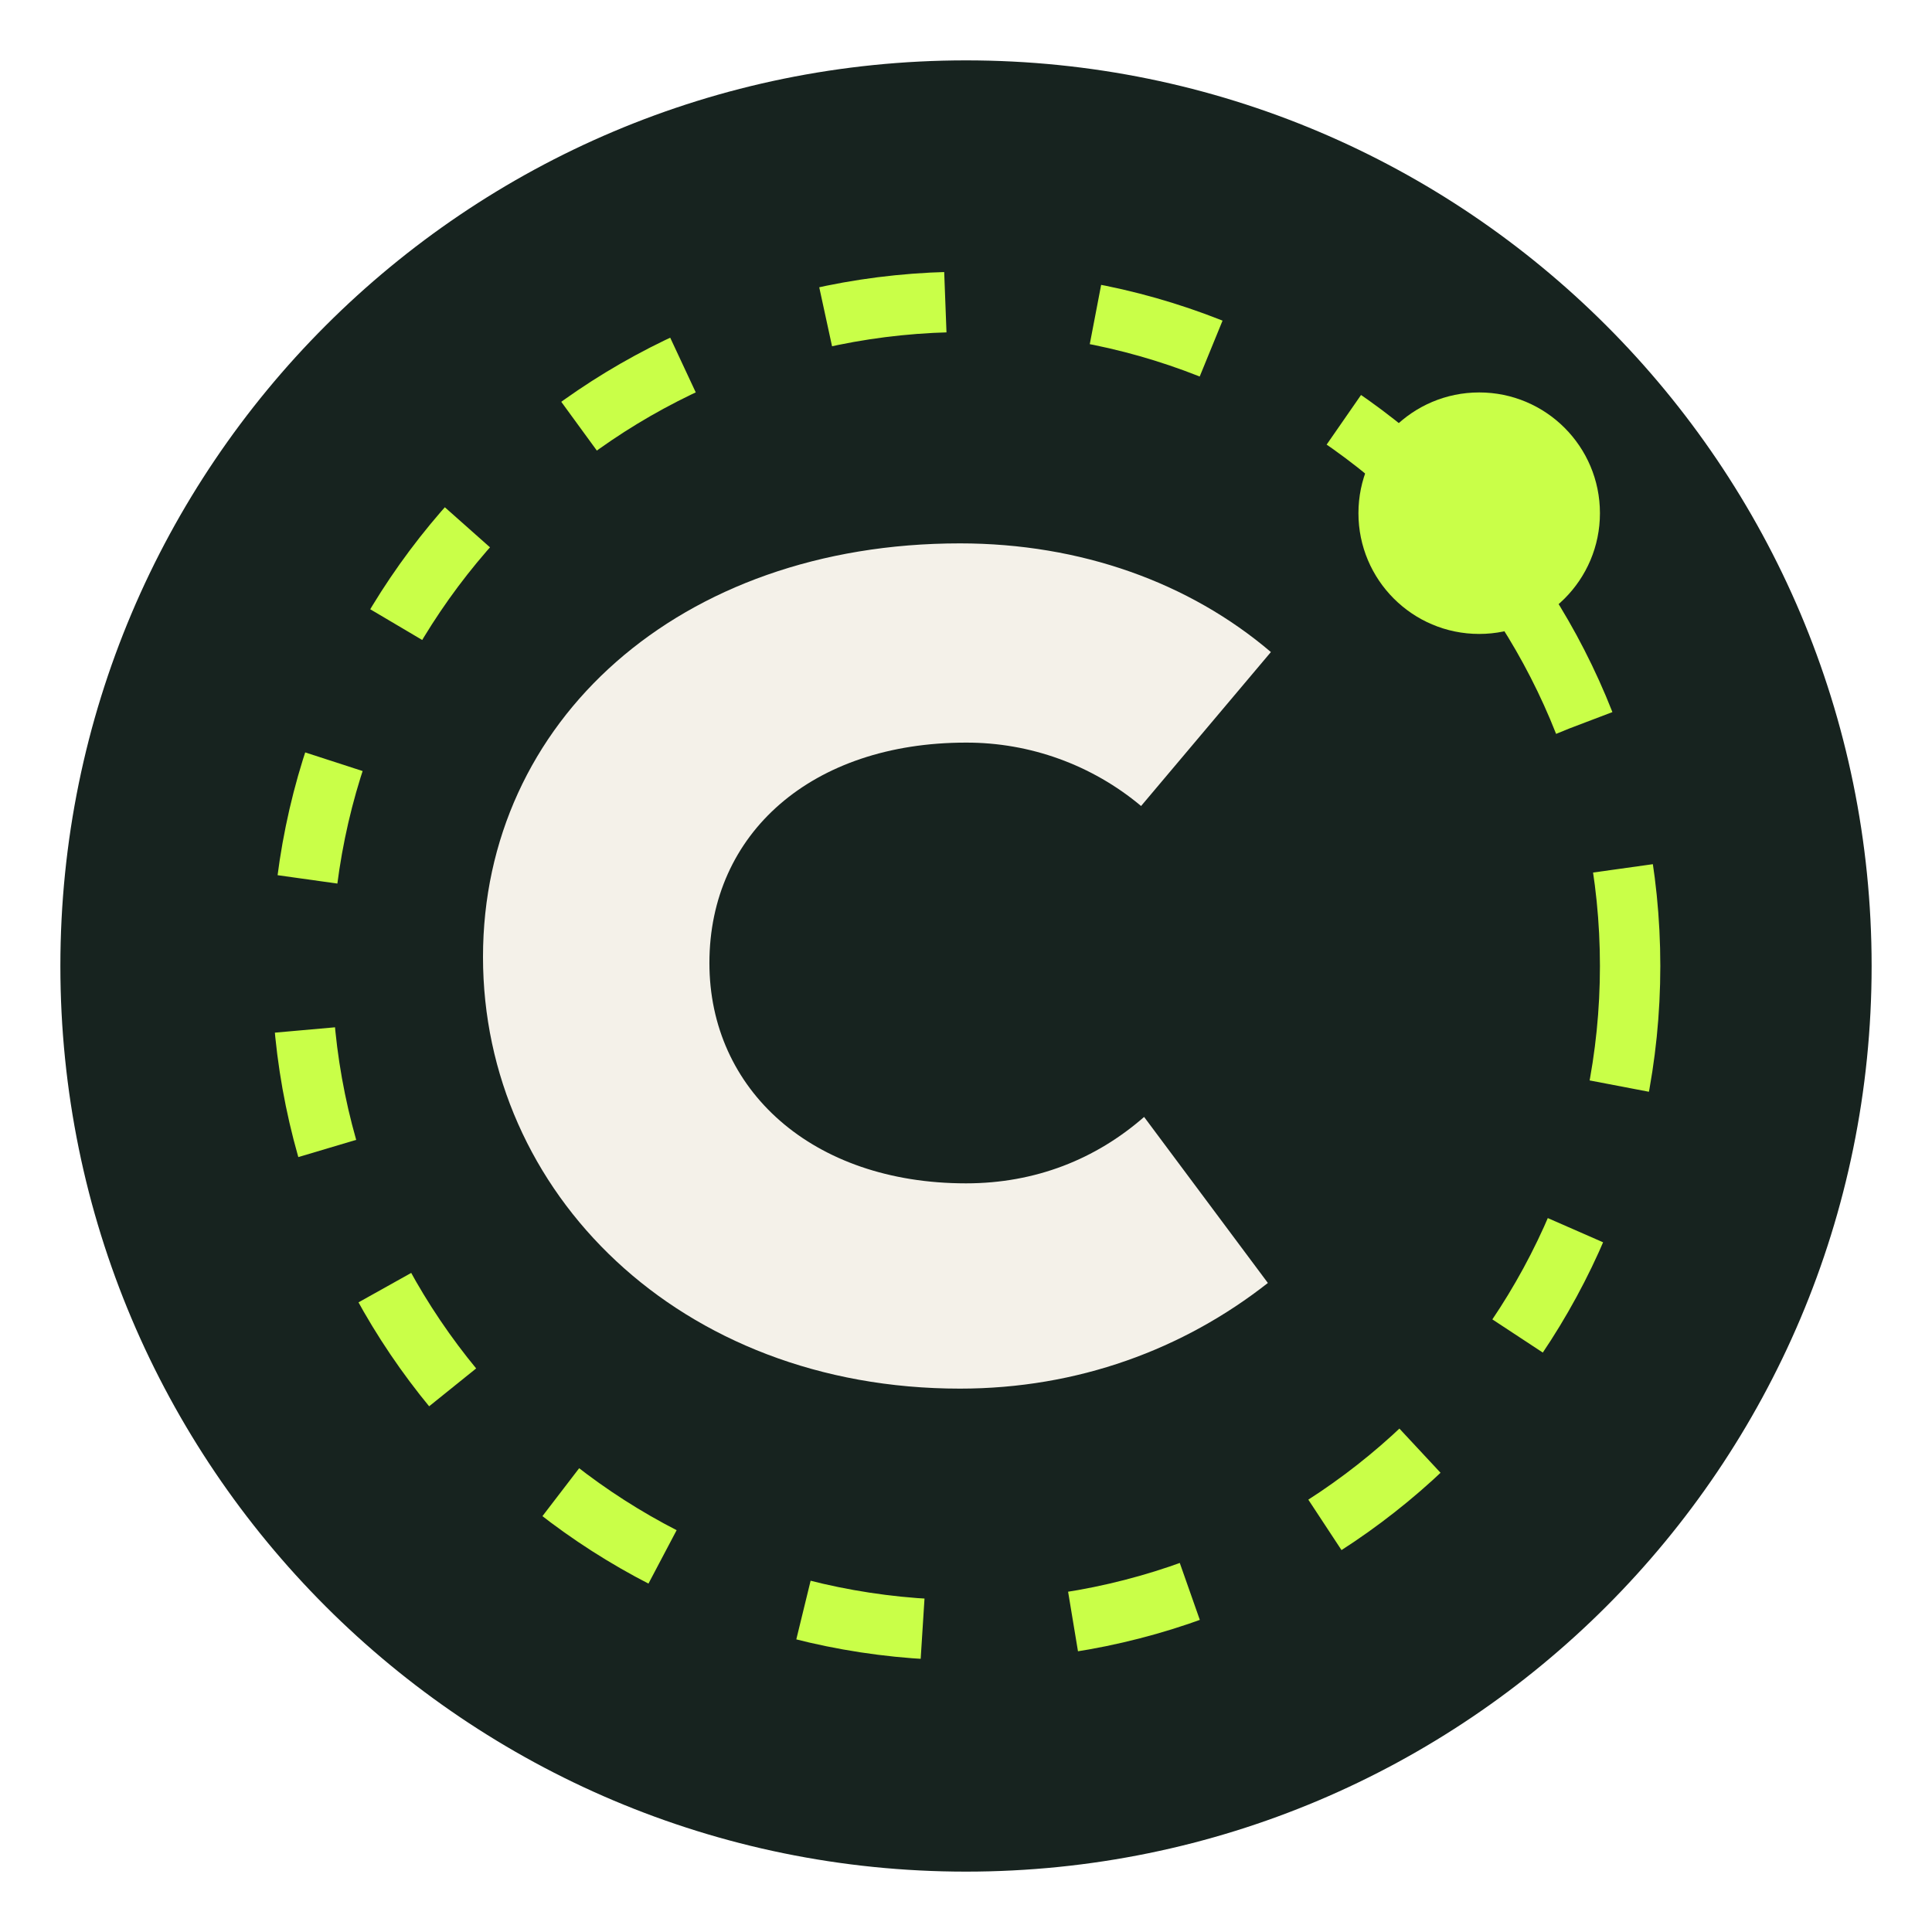
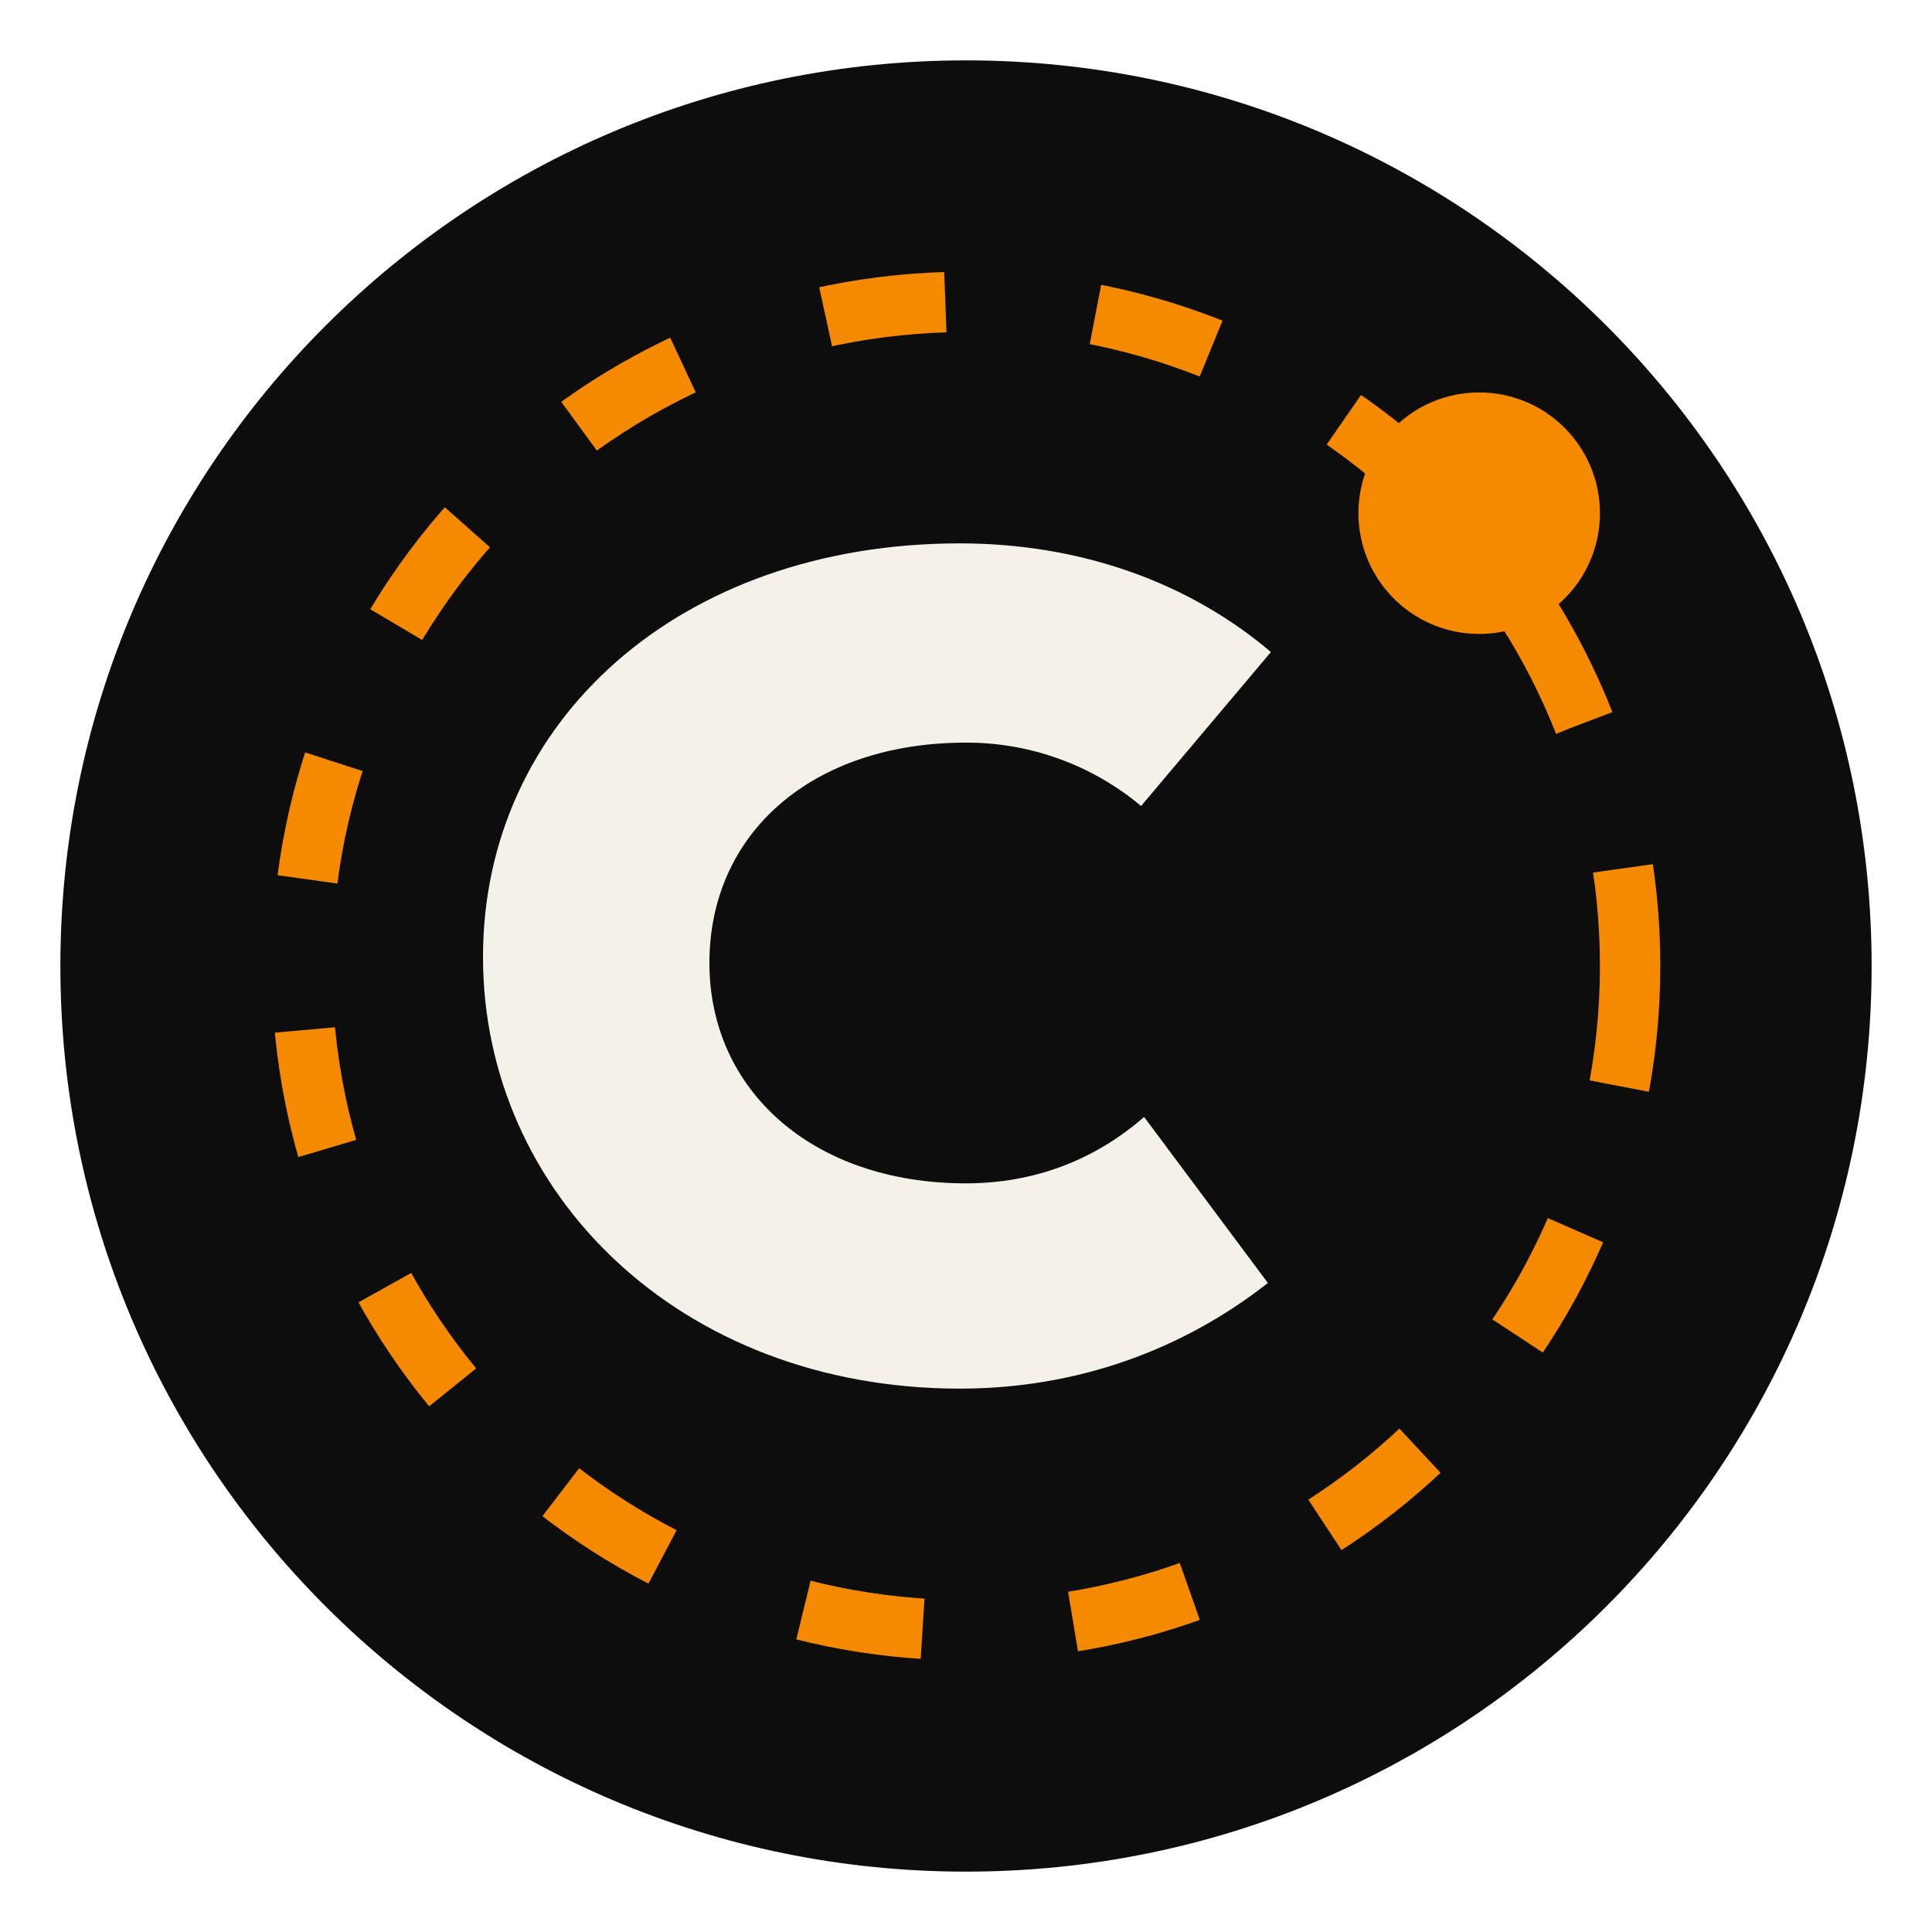
<svg xmlns="http://www.w3.org/2000/svg" viewBox="0 0 64 64">
-   <circle cx="32" cy="32" r="30" fill="#17231f" />
-   <circle cx="32" cy="32" r="22" fill="none" stroke="#c9ff48" stroke-width="2" stroke-dasharray="4 5" />
+   <circle cx="32" cy="32" r="30" fill="#0d0d0d" />
+   <circle cx="32" cy="32" r="22" fill="none" stroke="#f58a00" stroke-width="2" stroke-dasharray="4 5" />
  <path d="M42 42.5c-2.8 2.2-6.3 3.5-10.2 3.5C22.5 46 16 39.5 16 31.7S22.5 18 31.8 18c4 0 7.6 1.3 10.3 3.6l-4.3 5.1a9 9 0 0 0-5.8-2.1c-5.1 0-8.5 3-8.5 7.3 0 4.2 3.4 7.3 8.5 7.3 2.3 0 4.3-.8 5.9-2.2z" fill="#f4f1e9" />
-   <circle cx="49" cy="17" r="4" fill="#c9ff48" />
+   <circle cx="49" cy="17" r="4" fill="#f58a00" />
</svg>
